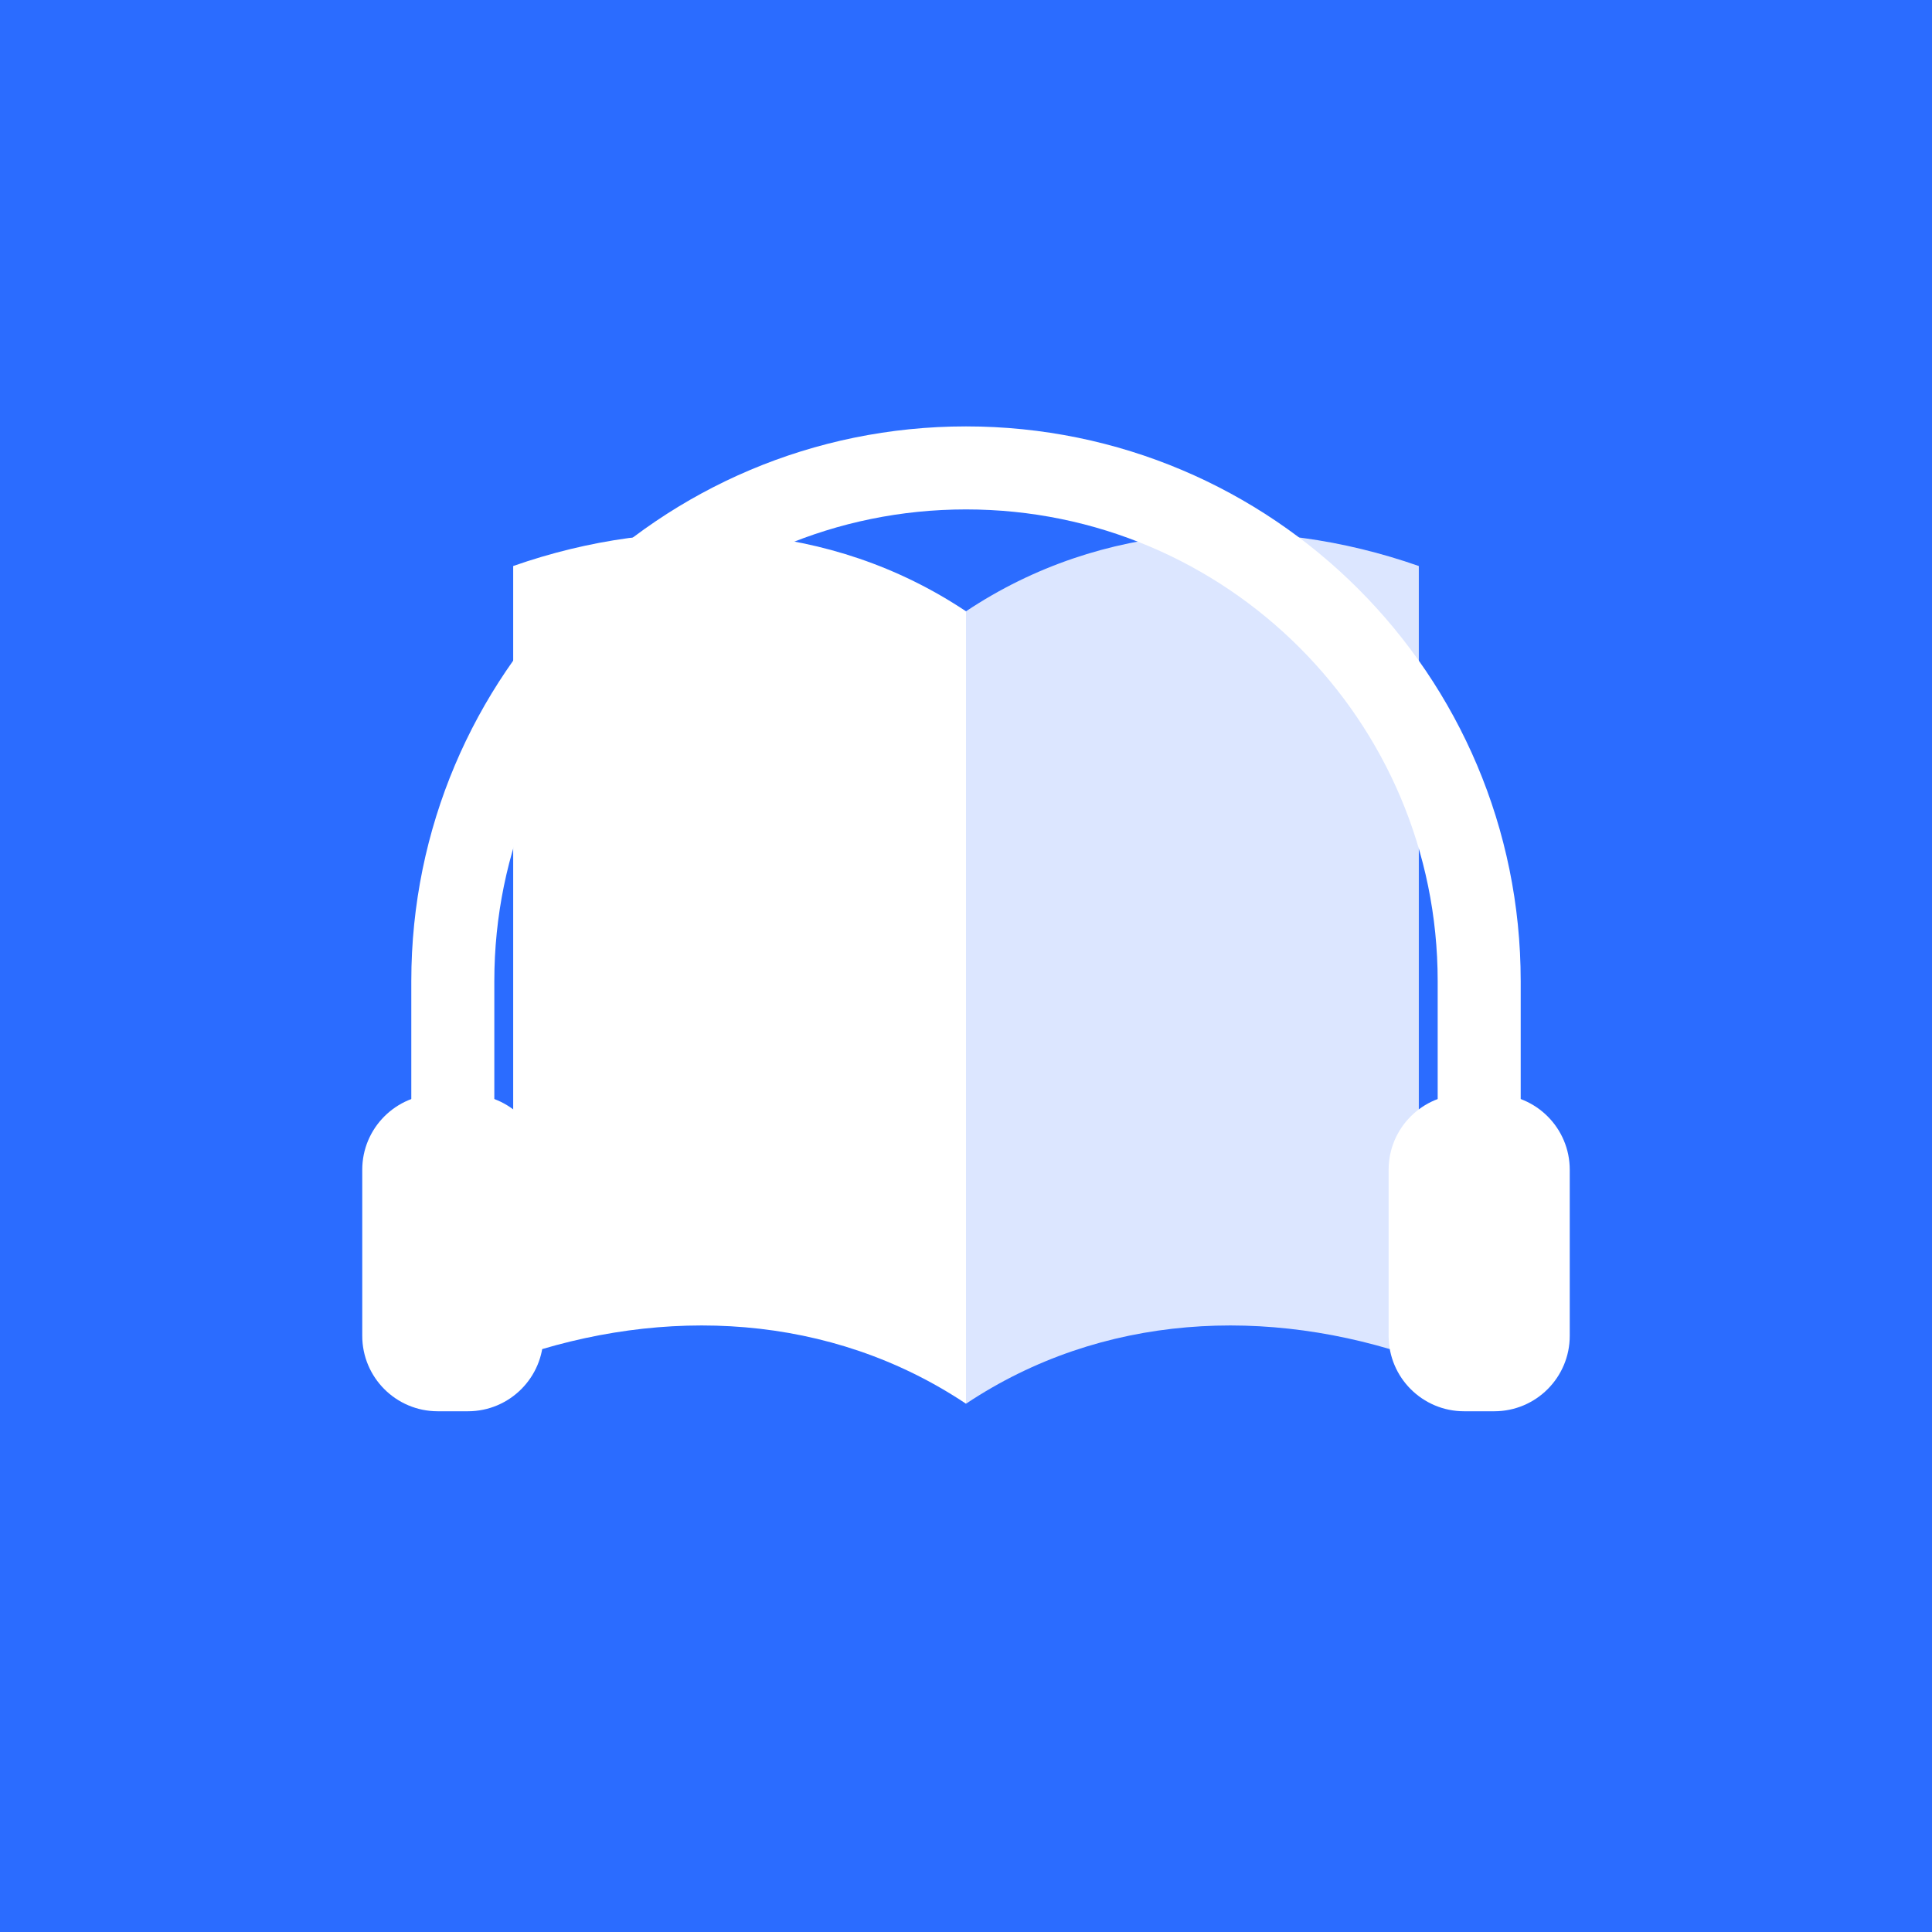
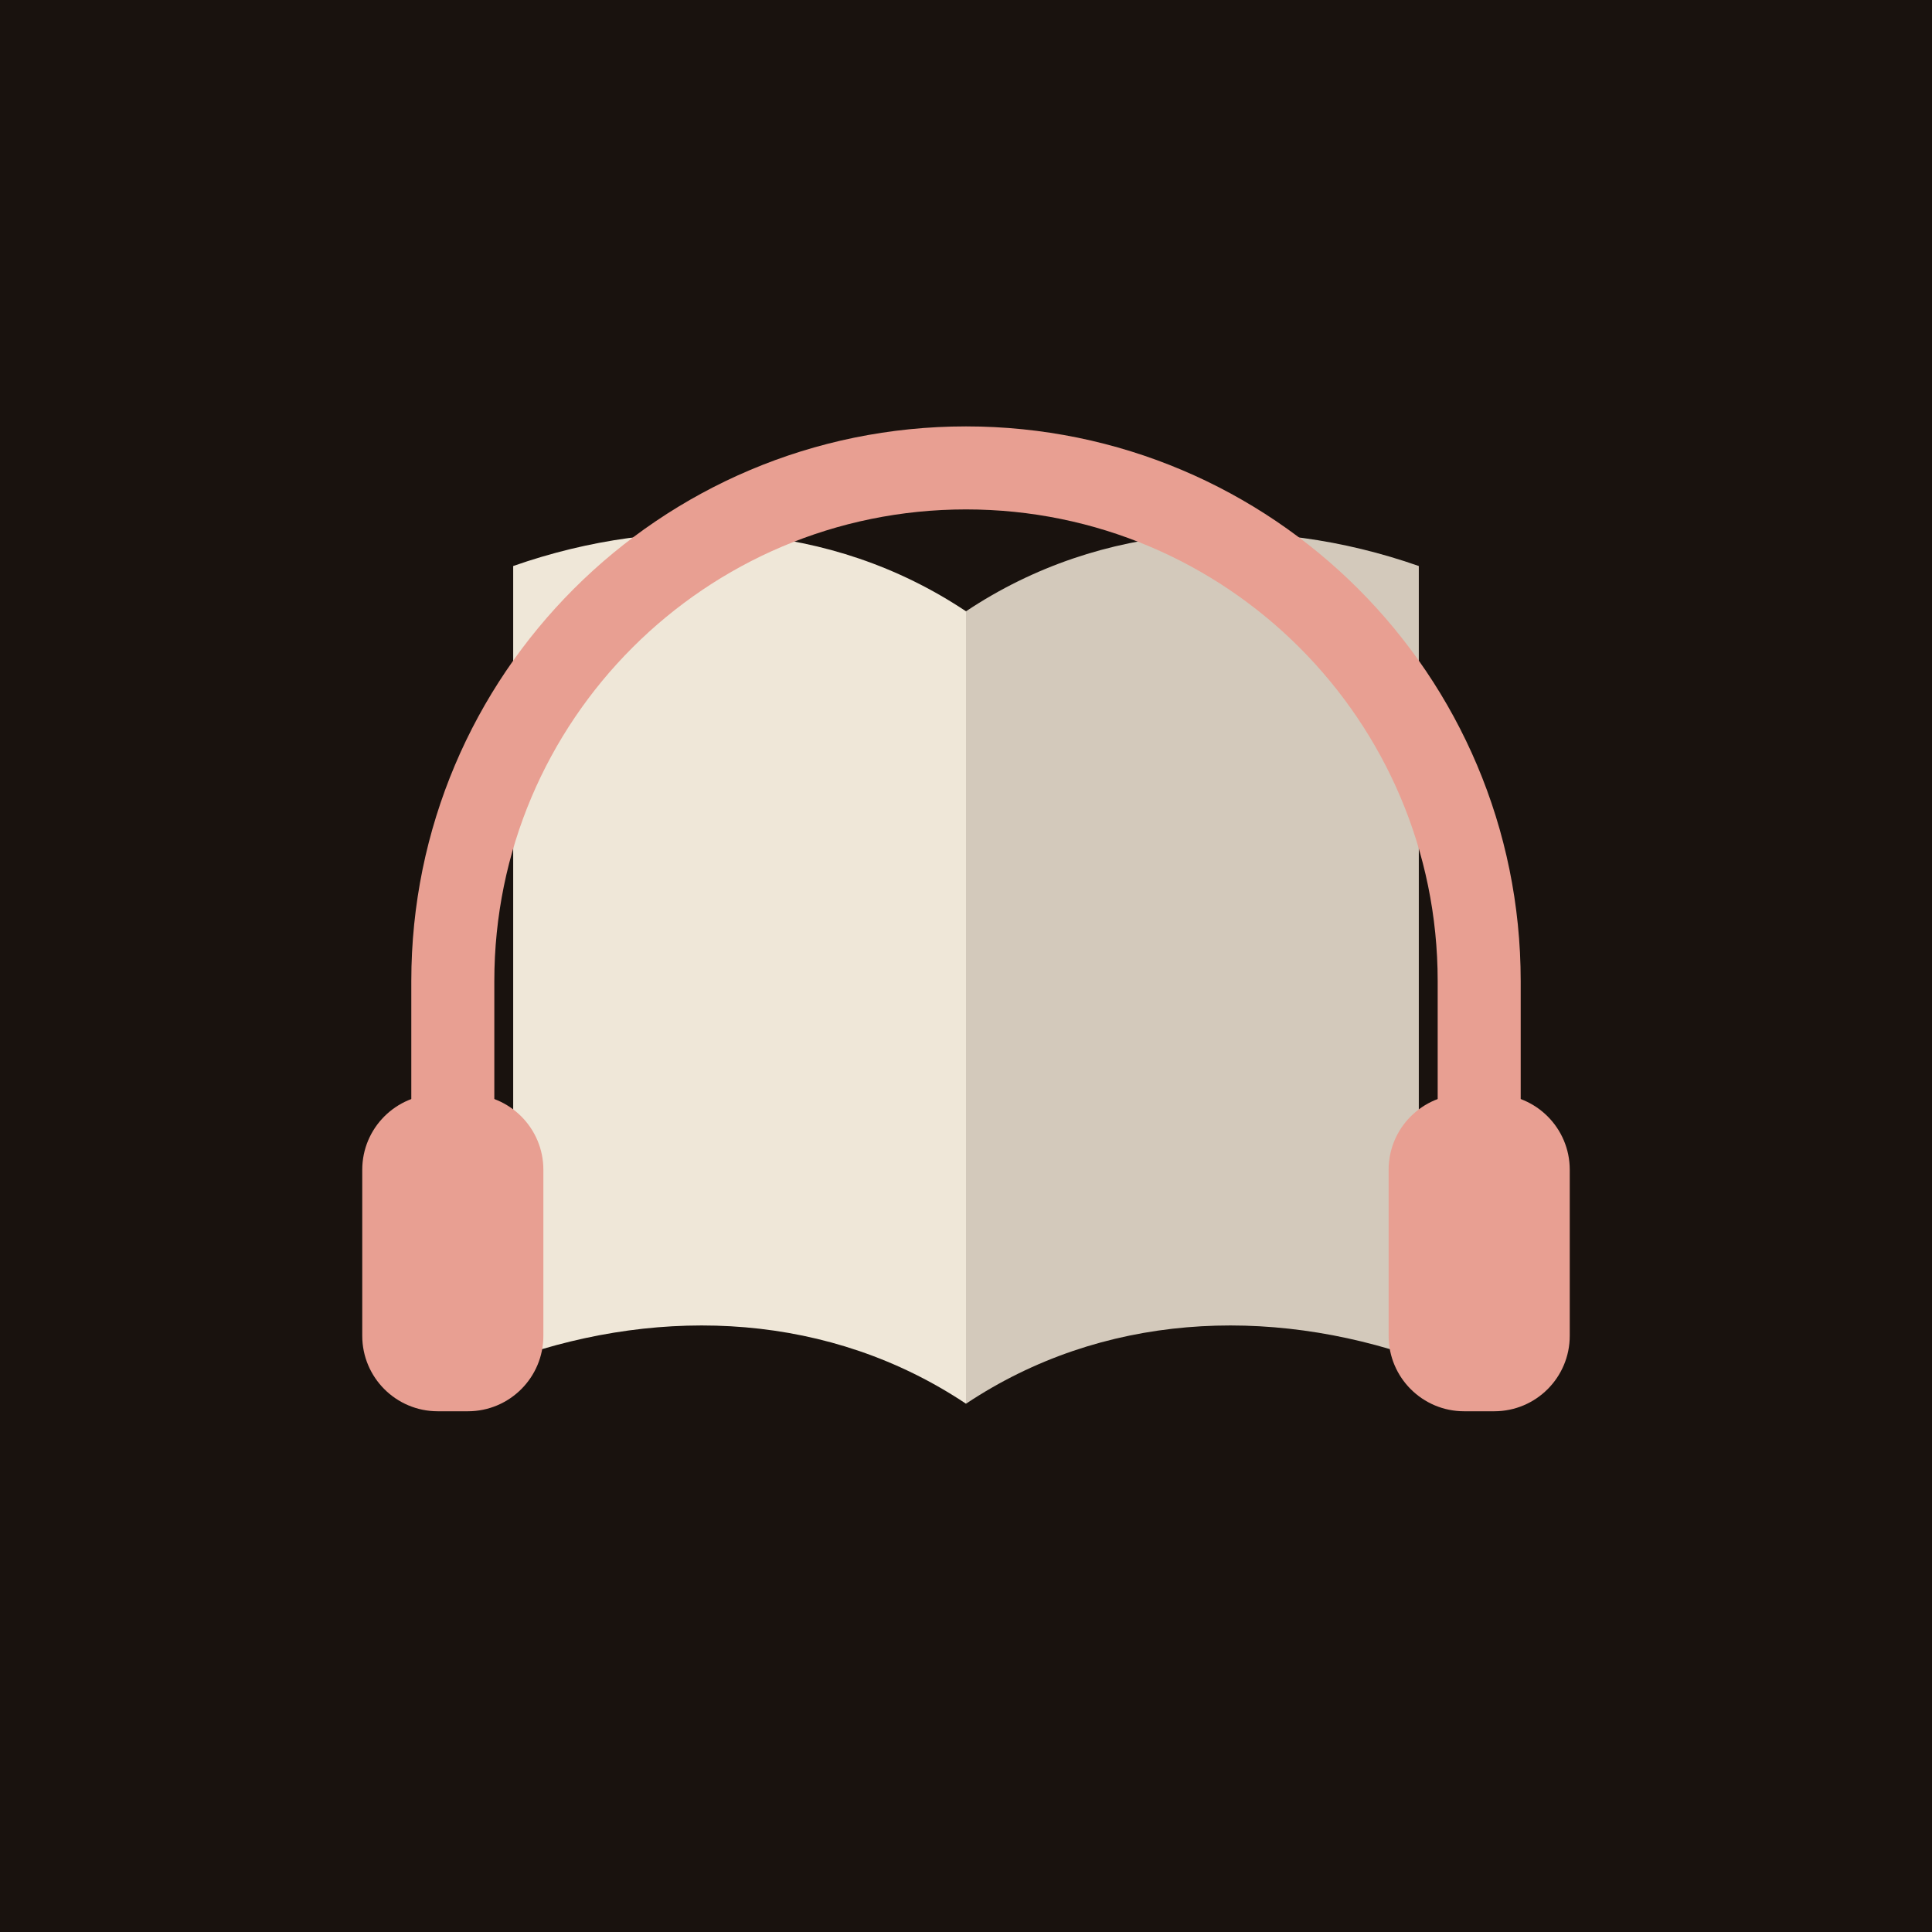
<svg xmlns="http://www.w3.org/2000/svg" viewBox="0 0 512 512">
-   <rect width="512" height="512" rx="0" fill="#2b6cff" />
-   <path d="M136 150c40-14 84-12 120 12v210c-36-24-80-26-120-12z" fill="#fff" />
-   <path d="M376 150c-40-14-84-12-120 12v210c36-24 80-26 120-12z" fill="#dce6ff" />
-   <path d="M120 300v-40a136 136 0 0 1 272 0v40" fill="none" stroke="#fff" stroke-width="22" stroke-linecap="round" />
-   <rect x="96" y="290" width="48" height="84" rx="20" fill="#fff" />
-   <rect x="368" y="290" width="48" height="84" rx="20" fill="#fff" />
+   <rect width="512" height="512" rx="0" fill="#19120e" />
+   <path d="M136 150c40-14 84-12 120 12v210c-36-24-80-26-120-12z" fill="#efe7d8" />
+   <path d="M376 150c-40-14-84-12-120 12v210c36-24 80-26 120-12z" fill="#d3c9bb" />
+   <path d="M120 300v-40a136 136 0 0 1 272 0v40" fill="none" stroke="#e89f92" stroke-width="22" stroke-linecap="round" />
+   <rect x="96" y="290" width="48" height="84" rx="20" fill="#e89f92" />
+   <rect x="368" y="290" width="48" height="84" rx="20" fill="#e89f92" />
</svg>
